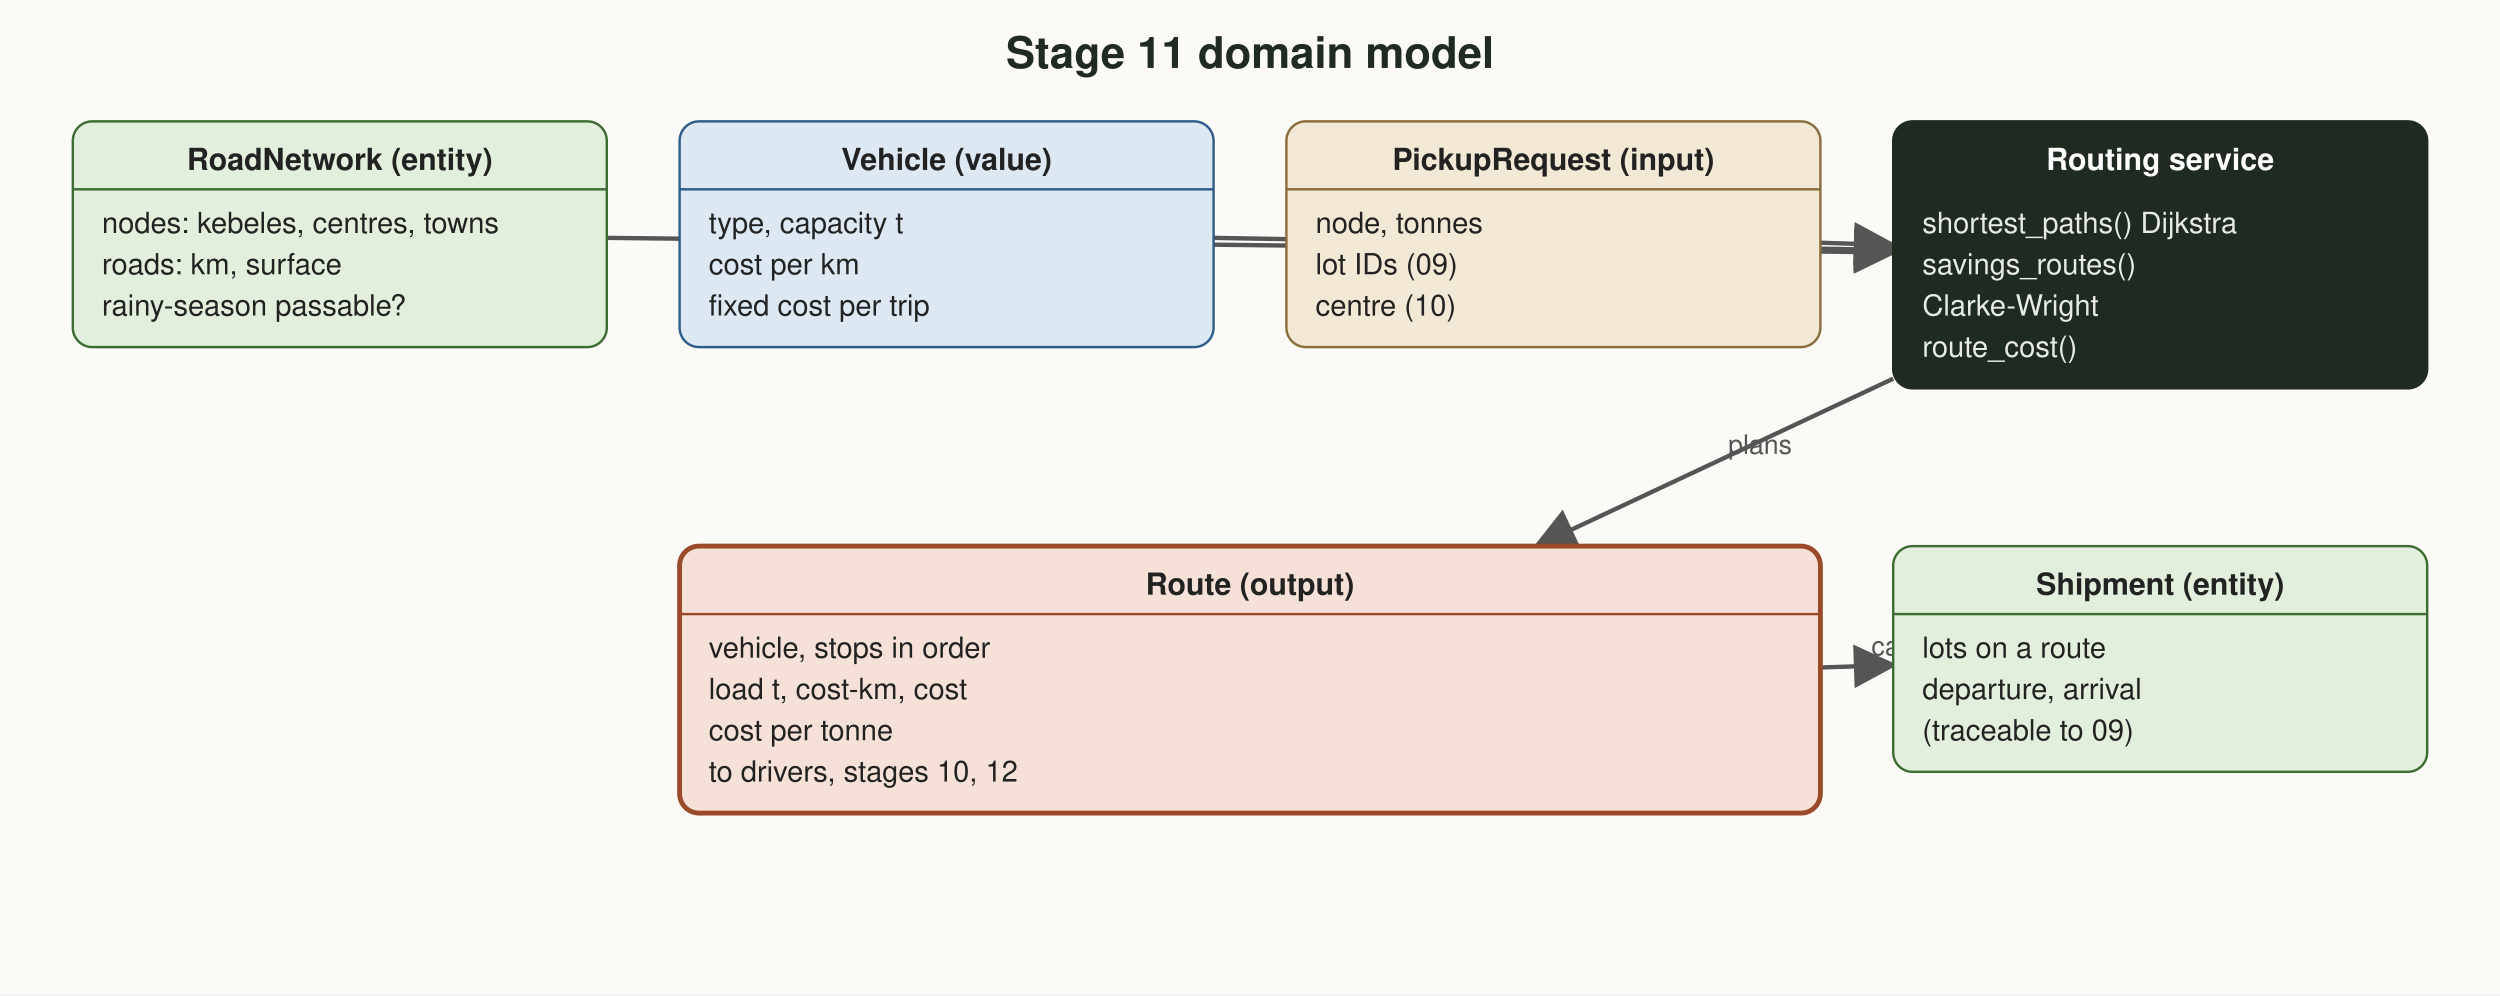
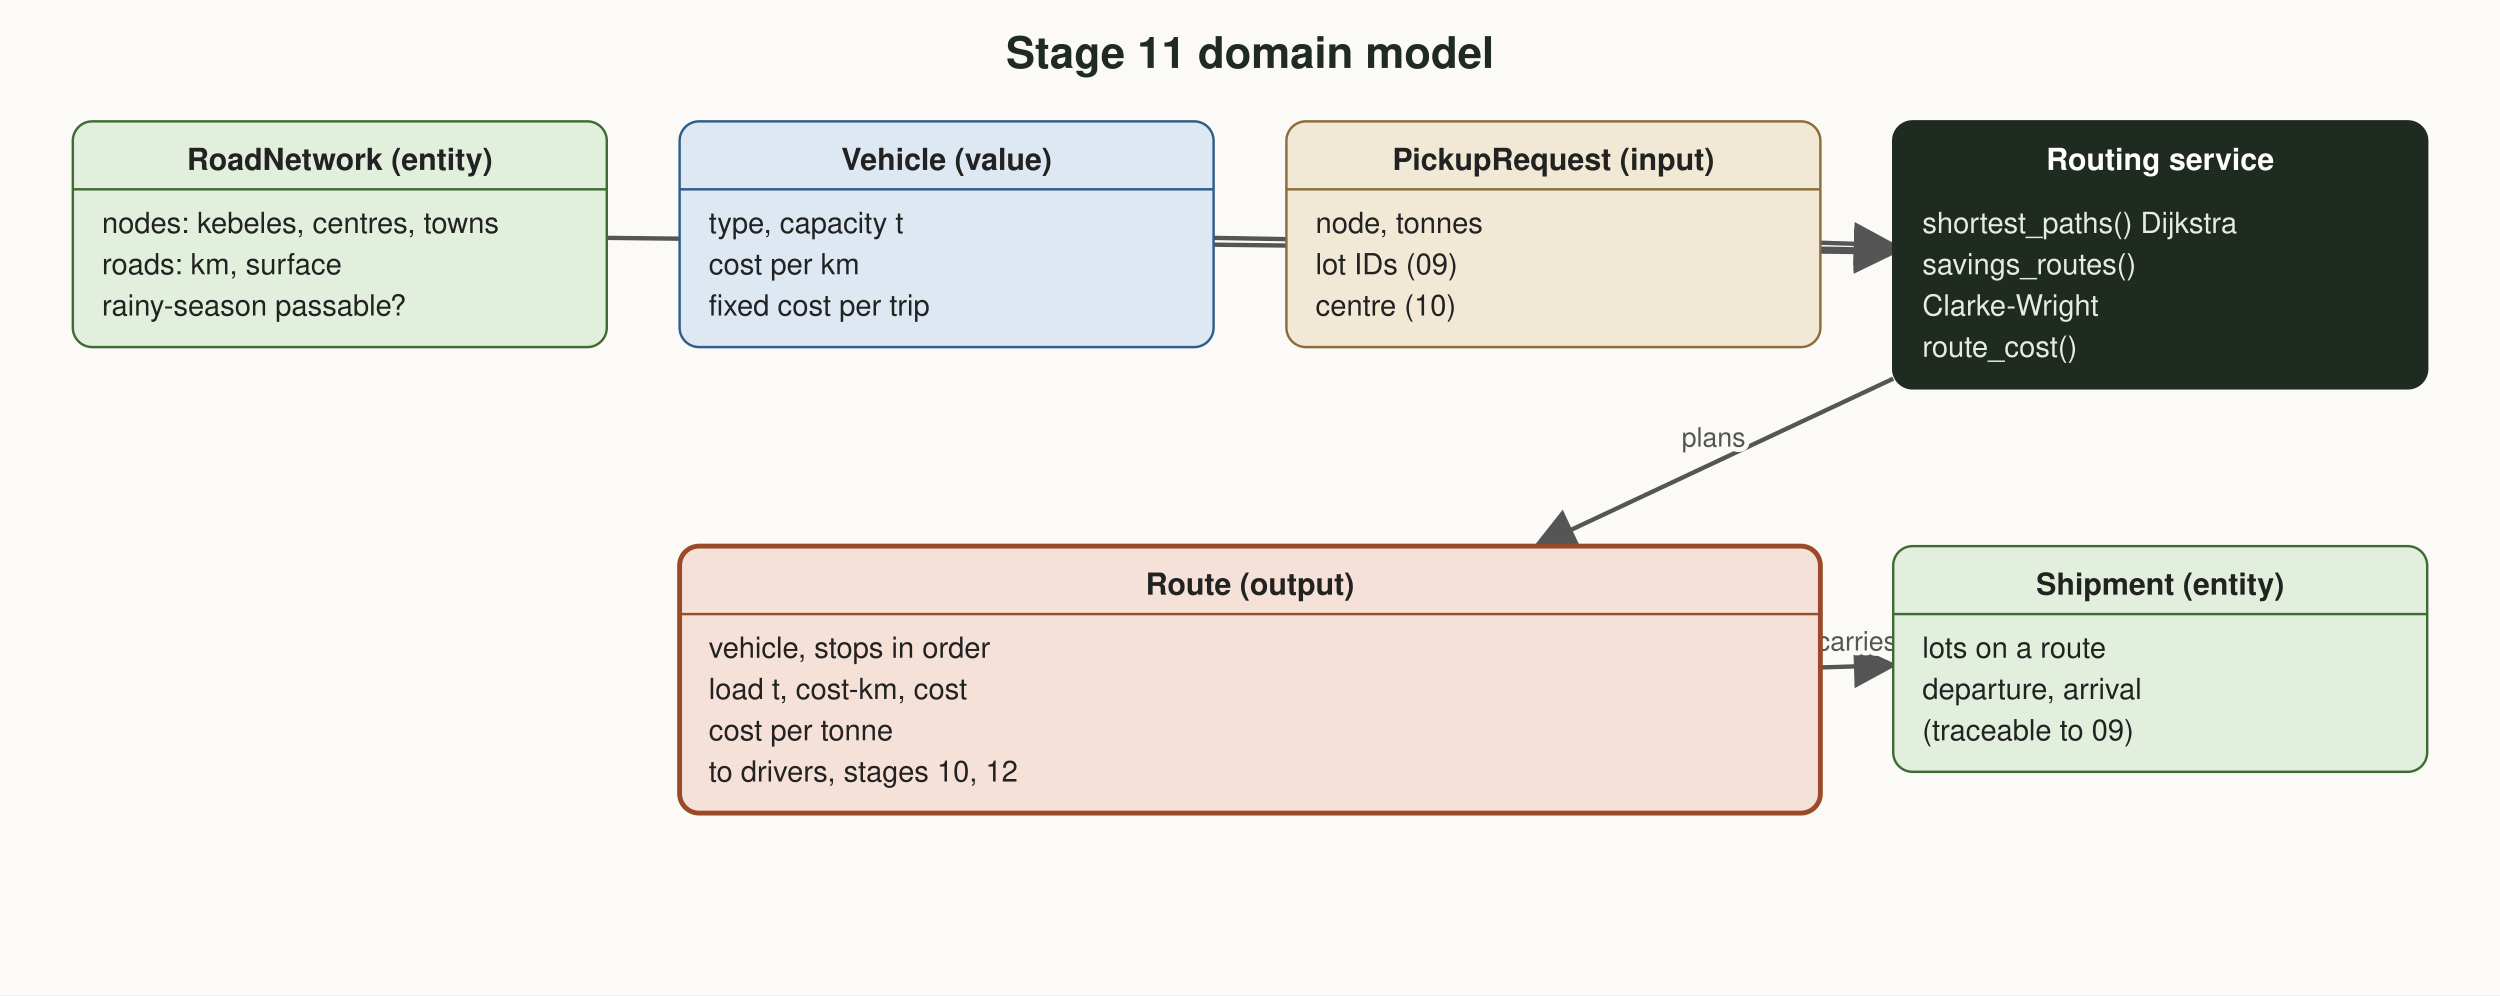
<svg xmlns="http://www.w3.org/2000/svg" viewBox="0 0 1030 410" font-family="Helvetica, Arial, sans-serif">
  <rect width="1030" height="410" fill="#fbfaf6" />
  <defs>
    <marker id="a" markerWidth="10" markerHeight="10" refX="9" refY="5" orient="auto">
      <path d="M0,0 L10,5 L0,10 z" fill="#555" />
    </marker>
  </defs>
  <text x="515.0" y="28" text-anchor="middle" font-size="18" font-weight="bold" fill="#1f2a20">Stage 11 domain model</text>
  <line x1="250" y1="98" x2="780" y2="104" stroke="#555" stroke-width="1.8" marker-end="url(#a)" />
  <line x1="500" y1="98" x2="780" y2="103" stroke="#555" stroke-width="1.8" marker-end="url(#a)" />
  <line x1="750" y1="100" x2="780" y2="101" stroke="#555" stroke-width="1.8" marker-end="url(#a)" />
  <line x1="780" y1="156" x2="633" y2="225" stroke="#555" stroke-width="1.8" marker-end="url(#a)" />
-   <text x="712" y="187" font-size="11" fill="#555">plans</text>
+   <text x="706" y="184" font-size="11" fill="#555" text-anchor="middle" stroke="#fbfaf6" stroke-width="4" paint-order="stroke" stroke-linejoin="round">plans</text>
  <line x1="750" y1="275" x2="780" y2="274" stroke="#555" stroke-width="1.8" marker-end="url(#a)" />
-   <text x="771" y="270" font-size="11" fill="#555">carries</text>
+   <text x="765" y="268" font-size="11" fill="#555" text-anchor="middle" stroke="#fbfaf6" stroke-width="4" paint-order="stroke" stroke-linejoin="round">carries</text>
  <rect x="30" y="50" width="220" height="93" rx="8" fill="#e3efdd" stroke="#3f6b34" stroke-width="1" />
  <text x="140.0" y="70" text-anchor="middle" font-weight="bold" font-size="12.5" fill="#222">RoadNetwork (entity)</text>
  <line x1="30" y1="78" x2="250" y2="78" stroke="#3f6b34" />
  <text x="42" y="96" font-size="12" fill="#222">nodes: kebeles, centres, towns</text>
  <text x="42" y="113" font-size="12" fill="#222">roads: km, surface</text>
  <text x="42" y="130" font-size="12" fill="#222">rainy-season passable?</text>
  <rect x="280" y="50" width="220" height="93" rx="8" fill="#dde8f3" stroke="#2f5d8a" stroke-width="1" />
  <text x="390.0" y="70" text-anchor="middle" font-weight="bold" font-size="12.5" fill="#222">Vehicle (value)</text>
  <line x1="280" y1="78" x2="500" y2="78" stroke="#2f5d8a" />
  <text x="292" y="96" font-size="12" fill="#222">type, capacity t</text>
  <text x="292" y="113" font-size="12" fill="#222">cost per km</text>
  <text x="292" y="130" font-size="12" fill="#222">fixed cost per trip</text>
  <rect x="530" y="50" width="220" height="93" rx="8" fill="#f1e8d6" stroke="#8a6d3b" stroke-width="1" />
  <text x="640.0" y="70" text-anchor="middle" font-weight="bold" font-size="12.5" fill="#222">PickupRequest (input)</text>
  <line x1="530" y1="78" x2="750" y2="78" stroke="#8a6d3b" />
  <text x="542" y="96" font-size="12" fill="#222">node, tonnes</text>
  <text x="542" y="113" font-size="12" fill="#222">lot IDs (09)</text>
  <text x="542" y="130" font-size="12" fill="#222">centre (10)</text>
  <rect x="780" y="50" width="220" height="110" rx="8" fill="#1f2a20" stroke="#1f2a20" stroke-width="1" />
  <text x="890.0" y="70" text-anchor="middle" font-weight="bold" font-size="12.5" fill="#fff">Routing service</text>
  <text x="792" y="96" font-size="12" fill="#e7ebe4">shortest_paths() Dijkstra</text>
  <text x="792" y="113" font-size="12" fill="#e7ebe4">savings_routes()</text>
  <text x="792" y="130" font-size="12" fill="#e7ebe4">Clarke-Wright</text>
  <text x="792" y="147" font-size="12" fill="#e7ebe4">route_cost()</text>
  <rect x="280" y="225" width="470" height="110" rx="8" fill="#f5e1d7" stroke="#9a4a28" stroke-width="2" />
  <text x="515.0" y="245" text-anchor="middle" font-weight="bold" font-size="12.5" fill="#222">Route (output)</text>
  <line x1="280" y1="253" x2="750" y2="253" stroke="#9a4a28" />
  <text x="292" y="271" font-size="12" fill="#222">vehicle, stops in order</text>
  <text x="292" y="288" font-size="12" fill="#222">load t, cost-km, cost</text>
  <text x="292" y="305" font-size="12" fill="#222">cost per tonne</text>
  <text x="292" y="322" font-size="12" fill="#222">to drivers, stages 10, 12</text>
  <rect x="780" y="225" width="220" height="93" rx="8" fill="#e3efdd" stroke="#3f6b34" stroke-width="1" />
  <text x="890.0" y="245" text-anchor="middle" font-weight="bold" font-size="12.5" fill="#222">Shipment (entity)</text>
  <line x1="780" y1="253" x2="1000" y2="253" stroke="#3f6b34" />
  <text x="792" y="271" font-size="12" fill="#222">lots on a route</text>
  <text x="792" y="288" font-size="12" fill="#222">departure, arrival</text>
  <text x="792" y="305" font-size="12" fill="#222">(traceable to 09)</text>
</svg>
